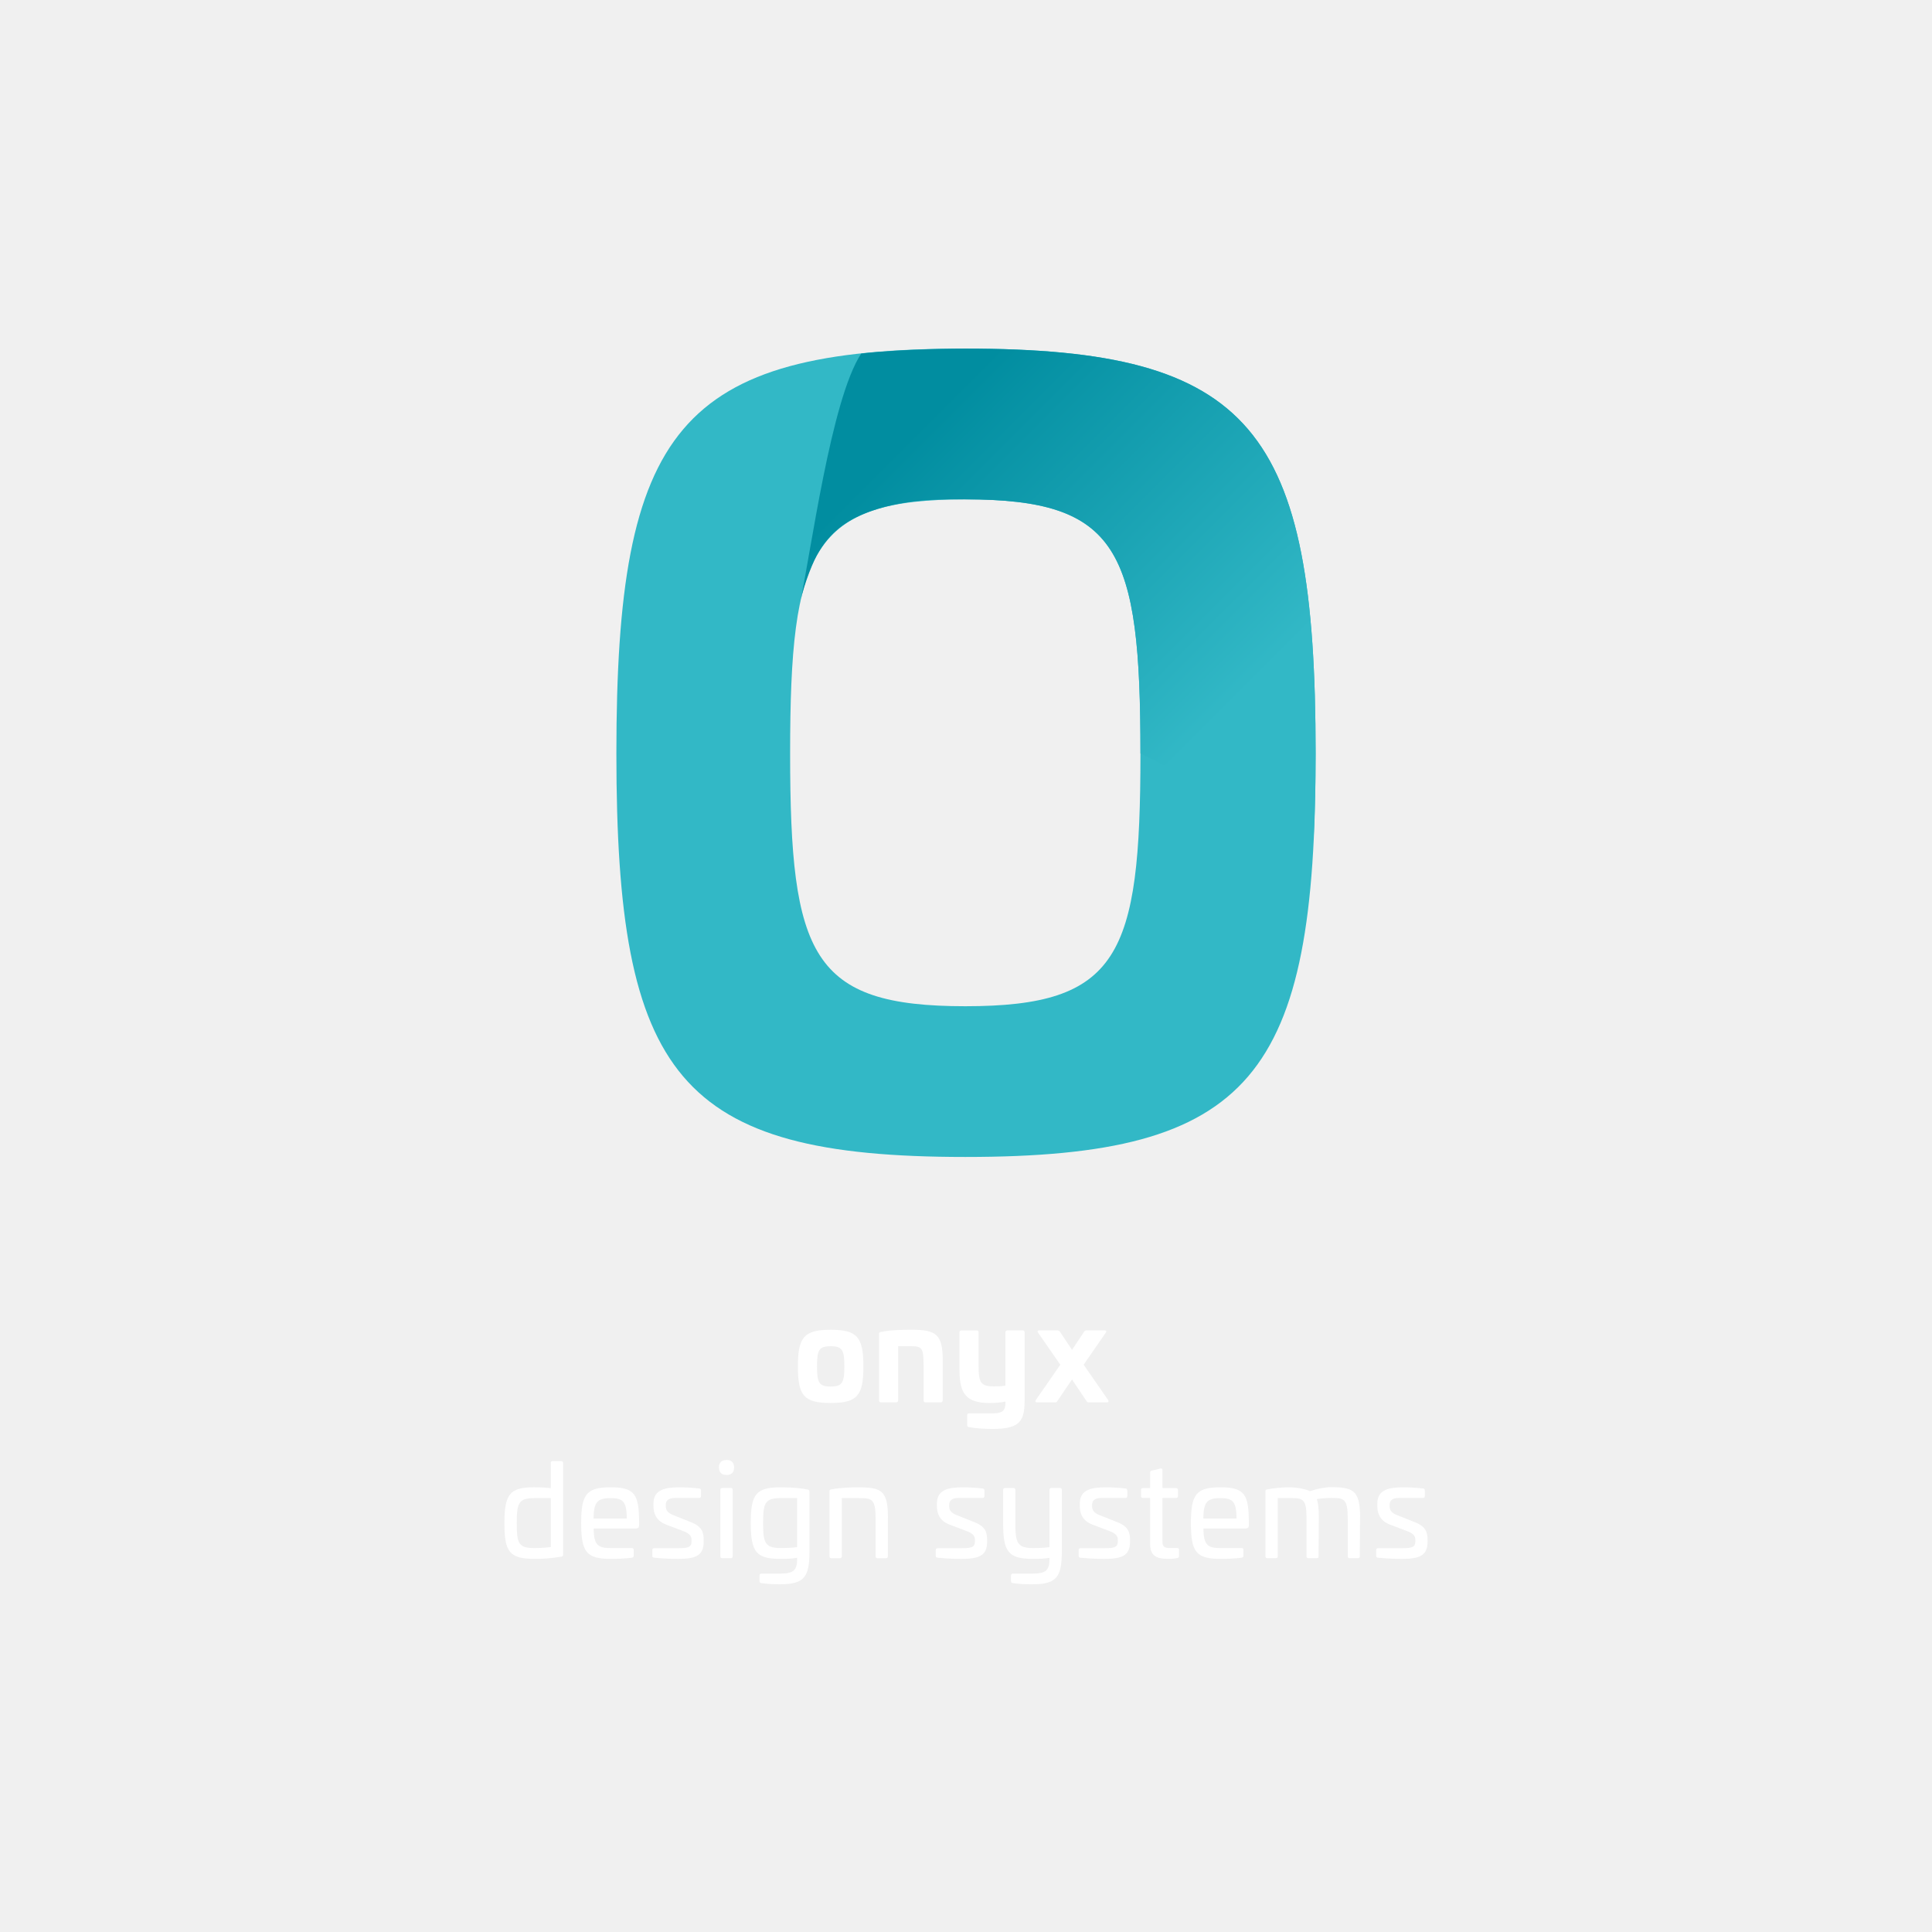
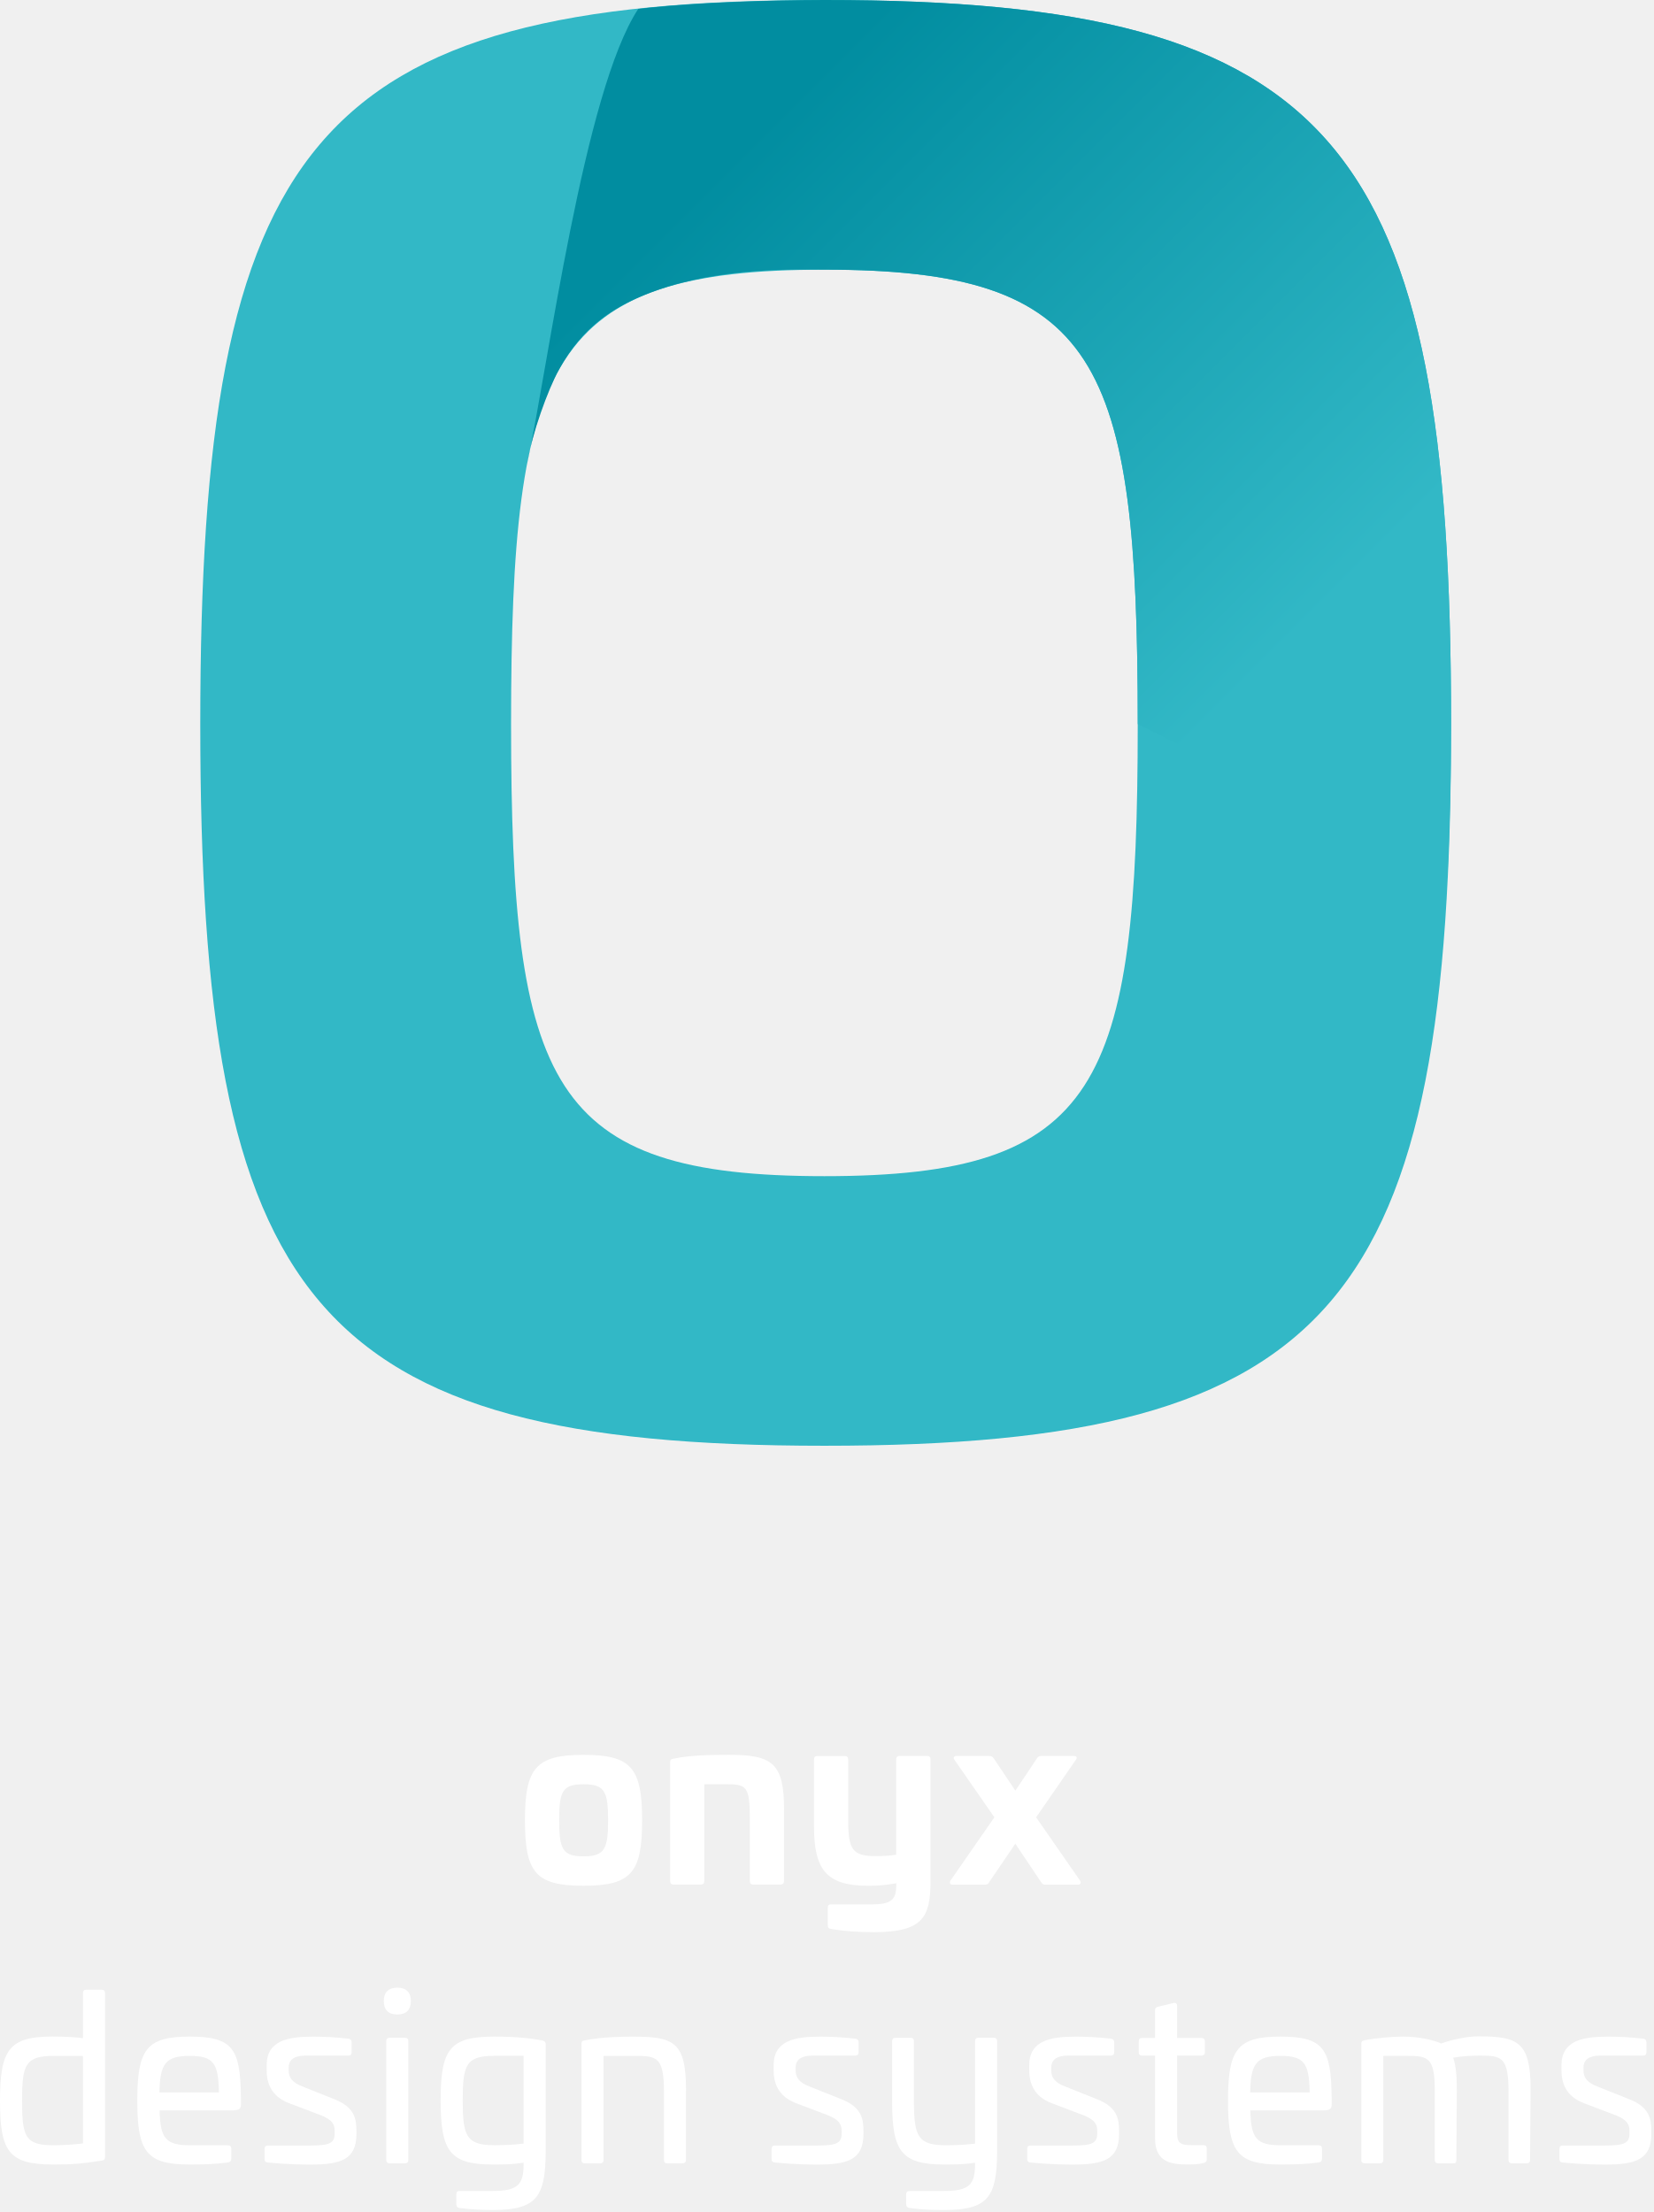
- <svg xmlns="http://www.w3.org/2000/svg" id="Ebene_1" viewBox="0 0 717 717">
+ <svg xmlns="http://www.w3.org/2000/svg" width="100%" height="100%" viewBox="0 0 343 459" version="1.1" xml:space="preserve" style="fill-rule:evenodd;clip-rule:evenodd;stroke-linejoin:round;stroke-miterlimit:2;">
+   <g transform="matrix(1,0,0,1,-187.2,-129.37)">
+     <path d="M488.25,279.64C488.25,399.54 464.81,429.37 358.24,429.37C251.66,429.37 228.75,399.53 228.75,279.64C228.75,159.21 251.66,129.37 358.24,129.37C464.8,129.37 488.25,159.21 488.25,279.64ZM293.23,279.64C293.23,354.77 301.22,373.43 358.24,373.43C415.25,373.43 423.24,354.77 423.24,279.64C423.24,203.98 415.24,185.33 358.24,185.33C301.22,185.33 293.23,203.98 293.23,279.64Z" style="fill:rgb(50,184,198);fill-rule:nonzero;" />
+     <path d="M487.49,311.47C487.98,301.6 488.25,291.11 488.25,279.64C488.25,159.21 464.81,129.37 358.23,129.37C357.12,129.37 335.64,129.37 319.62,131.21C308.36,148.25 300.98,205.04 296.57,225.53C297.57,219.34 300.87,210.27 303.14,206.12C308.12,197 314.88,192.68 323.15,189.72C337.1,184.73 352.78,185.32 358.24,185.32C415.26,185.32 423.25,203.97 423.25,279.63" style="fill:url(#_Linear1);fill-rule:nonzero;" />
+     <path d="M320.42,507.09C320.42,517.96 318.18,520.67 308.26,520.67C298.34,520.67 296.11,517.95 296.11,507.09C296.11,496.23 298.4,493.51 308.26,493.51C318.12,493.51 320.42,496.18 320.42,507.09ZM303.21,507.09C303.21,513.09 303.92,514.57 308.26,514.57C312.6,514.57 313.36,513.09 313.36,507.09C313.36,501.09 312.65,499.61 308.26,499.61C303.87,499.61 303.21,501.09 303.21,507.09Z" style="fill:white;fill-rule:nonzero;" />
+     <path d="M349.86,504.94L349.86,519.67C349.86,520.2 349.57,520.43 349.1,520.43L343.47,520.43C342.99,520.43 342.76,520.19 342.76,519.67L342.76,506.75C342.76,499.93 342.05,499.6 337.66,499.6L333.32,499.6L333.32,519.66C333.32,520.19 333.08,520.42 332.61,520.42L326.94,520.42C326.46,520.42 326.23,520.18 326.23,519.66L326.23,495.02C326.23,494.45 326.47,494.4 326.94,494.31C330.13,493.59 334.76,493.5 338.33,493.5C347.48,493.5 349.87,495.21 349.87,504.94L349.86,504.94Z" style="fill:white;fill-rule:nonzero;" />
+     <path d="M379.54,493.74C380.02,493.74 380.25,493.98 380.25,494.45L380.25,519.86C380.2,527.01 378.82,530.3 368.57,530.3C365.14,530.3 362.33,530.11 359.61,529.63C359.18,529.58 358.94,529.39 358.94,528.87L358.94,525.25C358.94,524.72 359.13,524.54 359.61,524.54L367.95,524.54C372.15,524.54 373.15,523.59 373.15,520.44L373.15,520.15C371.1,520.53 369.34,520.68 367.33,520.68C358.65,520.68 356.08,517.34 356.08,508.38L356.08,494.46C356.08,493.98 356.32,493.75 356.79,493.75L362.46,493.75C362.94,493.75 363.17,493.99 363.17,494.46L363.17,507.04C363.17,513.19 364.07,514.52 368.89,514.52C370.08,514.52 371.8,514.47 373.13,514.23L373.13,494.45C373.13,493.97 373.37,493.74 373.84,493.74L379.54,493.74Z" style="fill:white;fill-rule:nonzero;" />
+     <path d="M410.03,493.74C410.6,493.74 410.74,494.12 410.36,494.6L402.16,506.47L411.22,519.53C411.56,520.01 411.41,520.44 410.84,520.44L403.98,520.44C403.65,520.44 403.41,520.25 403.22,519.96L397.84,511.95L392.4,519.96C392.26,520.25 392.02,520.44 391.64,520.44L384.82,520.44C384.25,520.44 384.11,520.01 384.44,519.53L393.5,506.47L385.26,494.6C384.88,494.12 385.07,493.74 385.64,493.74L392.46,493.74C392.84,493.74 393.08,493.88 393.32,494.17L397.85,500.94L402.38,494.17C402.57,493.88 402.86,493.74 403.24,493.74L410.06,493.74L410.03,493.74Z" style="fill:white;fill-rule:nonzero;" />
+     <path d="M208.28,542.25C208.76,542.25 208.99,542.49 208.99,542.96L208.99,576.95C208.99,577.48 208.7,577.67 208.23,577.71C204.03,578.38 201.89,578.52 198.31,578.52C189.06,578.52 187.2,575.9 187.2,565.31C187.2,554.72 189.06,551.96 198.07,551.96C200.79,551.96 202.98,552.1 204.41,552.3L204.41,542.96C204.41,542.48 204.65,542.25 205.12,542.25L208.28,542.25ZM198.36,555.98C192.45,555.98 191.78,557.79 191.78,565.27C191.78,572.75 192.4,574.52 198.31,574.52C200.17,574.52 202.5,574.38 204.41,574.14L204.41,555.98L198.36,555.98Z" style="fill:white;fill-rule:nonzero;" />
+     <path d="M237.19,564.56L237.19,565.94C237.19,566.89 236.95,567.28 235.47,567.28L220.31,567.28C220.45,573.1 221.55,574.52 226.65,574.52L234.47,574.52C234.95,574.52 235.18,574.76 235.18,575.23L235.18,577.33C235.18,577.76 234.94,578.04 234.51,578.09C232.08,578.42 229.46,578.52 226.55,578.52C217.59,578.52 215.68,575.9 215.68,565.27C215.68,554.64 217.58,551.97 226.55,551.97C235.52,551.97 237.08,554.5 237.18,564.55L237.19,564.56ZM220.27,563.56L232.62,563.56C232.52,557.51 231.52,555.98 226.57,555.98C221.62,555.98 220.37,557.51 220.28,563.56L220.27,563.56Z" style="fill:white;fill-rule:nonzero;" />
+     <path d="M259.48,552.4C259.91,552.45 260.15,552.74 260.15,553.16L260.15,555.21C260.15,555.69 259.91,555.92 259.44,555.92L250.57,555.92C248.38,555.92 247.09,556.68 247.09,558.4L247.09,559.02C247.09,560.36 247.71,561.5 250.04,562.36L256.38,564.89C260.76,566.56 261.15,568.99 261.15,571.61L261.15,572.14C261.15,577.48 257.96,578.53 251.52,578.53C247.37,578.53 243.61,578.19 242.8,578.1C242.23,578.05 242.09,577.76 242.09,577.38L242.09,575.28C242.09,574.8 242.33,574.57 242.8,574.57L251.62,574.57C255.43,574.57 256.63,574.14 256.63,572.09L256.63,571.52C256.63,570.14 256.06,569.23 253.87,568.33L247.1,565.76C243.43,564.33 242.52,561.56 242.52,558.94L242.52,557.94C242.52,552.7 247.1,551.98 252.2,551.98C254.3,551.98 256.73,552.08 259.49,552.41L259.48,552.4Z" style="fill:white;fill-rule:nonzero;" />
+     <path d="M272.44,544.58C272.44,546.39 271.49,547.39 269.63,547.39C267.77,547.39 266.82,546.39 266.82,544.58C266.82,542.77 267.82,541.82 269.63,541.82C271.44,541.82 272.44,542.77 272.44,544.58ZM271.2,552.21C271.68,552.21 271.91,552.45 271.91,552.92L271.91,577.56C271.91,578.04 271.67,578.27 271.2,578.27L268.05,578.27C267.57,578.27 267.34,578.03 267.34,577.56L267.34,552.92C267.34,552.44 267.58,552.21 268.05,552.21L271.2,552.21Z" style="fill:white;fill-rule:nonzero;" />
+     <path d="M299.65,552.78C300.13,552.83 300.41,553.07 300.41,553.59L300.41,575.9C300.36,585.24 298.55,587.96 289.4,587.96C287.54,587.96 284.97,587.86 282.49,587.53C282.06,587.48 281.87,587.19 281.87,586.77L281.87,584.72C281.87,584.24 282.06,584.01 282.53,584.01L289.3,584.01C294.64,584.01 295.83,582.72 295.83,578.43L295.83,578.14C293.78,578.47 291.92,578.52 289.54,578.52C280.53,578.52 278.62,575.85 278.62,565.17C278.62,554.49 280.57,551.97 289.78,551.97C294.31,551.97 297.6,552.35 299.65,552.78ZM289.73,555.97C283.87,555.97 283.2,557.83 283.2,565.22C283.2,572.61 283.91,574.51 289.83,574.51C291.69,574.51 293.93,574.41 295.83,574.17L295.83,555.96L289.73,555.96L289.73,555.97Z" style="fill:white;fill-rule:nonzero;" />
+     <path d="M329.52,563.13L329.52,577.57C329.52,578.05 329.18,578.28 328.71,578.28L325.66,578.28C325.18,578.28 324.95,578.04 324.95,577.57L324.95,563.51C324.95,556.22 323.52,555.98 318.94,555.98L312.41,555.98L312.41,577.57C312.41,578.05 312.17,578.28 311.7,578.28L308.55,578.28C308.07,578.28 307.84,578.04 307.84,577.57L307.84,553.5C307.84,552.88 308.08,552.83 308.55,552.74C312.27,552.03 316.18,551.98 318.47,551.98C327,551.98 329.53,553.03 329.53,563.14L329.52,563.13Z" style="fill:white;fill-rule:nonzero;" />
+     <path d="M364.67,552.4C365.1,552.45 365.33,552.74 365.33,553.16L365.33,555.21C365.33,555.69 365.09,555.92 364.62,555.92L355.75,555.92C353.56,555.92 352.27,556.68 352.27,558.4L352.27,559.02C352.27,560.36 352.89,561.5 355.23,562.36L361.57,564.89C365.96,566.56 366.34,568.99 366.34,571.61L366.34,572.14C366.34,577.48 363.15,578.53 356.71,578.53C352.56,578.53 348.8,578.19 347.99,578.1C347.42,578.05 347.28,577.76 347.28,577.38L347.28,575.28C347.28,574.8 347.52,574.57 347.99,574.57L356.81,574.57C360.62,574.57 361.81,574.14 361.81,572.09L361.81,571.52C361.81,570.14 361.24,569.23 359.05,568.33L352.28,565.76C348.61,564.33 347.7,561.56 347.7,558.94L347.7,557.94C347.7,552.7 352.28,551.98 357.38,551.98C359.48,551.98 361.91,552.08 364.67,552.41L364.67,552.4Z" style="fill:white;fill-rule:nonzero;" />
+     <path d="M393.36,552.21C393.84,552.21 394.07,552.45 394.07,552.92L394.07,575.9C394.02,585.24 392.21,587.96 383.06,587.96C380.11,587.96 378.34,587.86 375.87,587.53C375.44,587.48 375.2,587.19 375.2,586.77L375.2,584.72C375.2,584.24 375.44,584.01 375.91,584.01L382.96,584.01C388.3,584.01 389.49,582.72 389.49,578.43L389.49,578.14C387.44,578.47 385.58,578.52 383.2,578.52C374.19,578.52 372.29,575.8 372.29,565.51L372.29,552.93C372.29,552.45 372.53,552.22 373,552.22L376.1,552.22C376.58,552.22 376.81,552.46 376.81,552.93L376.81,565.23C376.81,572.66 377.57,574.52 383.49,574.52C385.35,574.52 387.59,574.42 389.49,574.18L389.49,552.92C389.49,552.44 389.73,552.21 390.2,552.21L393.36,552.21Z" style="fill:white;fill-rule:nonzero;" />
+     <path d="M417.7,552.4C418.13,552.45 418.36,552.74 418.36,553.16L418.36,555.21C418.36,555.69 418.12,555.92 417.65,555.92L408.78,555.92C406.59,555.92 405.3,556.68 405.3,558.4L405.3,559.02C405.3,560.36 405.92,561.5 408.26,562.36L414.6,564.89C418.99,566.56 419.37,568.99 419.37,571.61L419.37,572.14C419.37,577.48 416.18,578.53 409.74,578.53C405.59,578.53 401.83,578.19 401.02,578.1C400.45,578.05 400.31,577.76 400.31,577.38L400.31,575.28C400.31,574.8 400.55,574.57 401.02,574.57L409.84,574.57C413.65,574.57 414.84,574.14 414.84,572.09L414.84,571.52C414.84,570.14 414.27,569.23 412.08,568.33L405.31,565.76C401.64,564.33 400.73,561.56 400.73,558.94L400.73,557.94C400.73,552.7 405.31,551.98 410.41,551.98C412.51,551.98 414.94,552.08 417.7,552.41L417.7,552.4Z" style="fill:white;fill-rule:nonzero;" />
+     <path d="M430.6,545.01C431.13,544.87 431.41,545.11 431.41,545.63L431.41,552.25L436.41,552.25C436.94,552.25 437.17,552.49 437.17,552.96L437.17,555.2C437.17,555.68 436.93,555.91 436.41,555.91L431.41,555.91L431.41,571.92C431.41,574.02 431.98,574.5 434.51,574.5L436.8,574.5C437.33,574.5 437.56,574.69 437.56,575.17L437.56,577.46C437.56,577.89 437.32,578.13 436.84,578.22C435.89,578.46 434.6,578.51 434.17,578.51C430.74,578.51 426.83,578.46 426.83,573.08L426.83,555.92L424.16,555.92C423.68,555.92 423.45,555.68 423.45,555.21L423.45,552.97C423.45,552.49 423.69,552.26 424.16,552.26L426.83,552.26L426.83,546.54C426.83,546.06 427.02,545.87 427.45,545.78L430.59,545.02L430.6,545.01Z" style="fill:white;fill-rule:nonzero;" />
+     <path d="M463.48,564.56L463.48,565.94C463.48,566.89 463.24,567.28 461.76,567.28L446.6,567.28C446.74,573.1 447.84,574.52 452.94,574.52L460.76,574.52C461.24,574.52 461.47,574.76 461.47,575.23L461.47,577.33C461.47,577.76 461.23,578.04 460.8,578.09C458.37,578.42 455.75,578.52 452.84,578.52C443.88,578.52 441.97,575.9 441.97,565.27C441.97,554.64 443.87,551.97 452.84,551.97C461.81,551.97 463.37,554.5 463.47,564.55L463.48,564.56ZM446.56,563.56L458.91,563.56C458.81,557.51 457.81,555.98 452.86,555.98C447.91,555.98 446.66,557.51 446.57,563.56L446.56,563.56Z" style="fill:white;fill-rule:nonzero;" />
+     <path d="M504.74,562.93L504.64,577.56C504.64,578.04 504.4,578.27 503.93,578.27L500.88,578.27C500.4,578.27 500.17,578.03 500.17,577.56L500.17,563.5C500.17,556.21 498.74,555.92 494.26,555.92C492.31,555.92 490.26,556.06 488.68,556.35C489.25,557.97 489.44,560.07 489.44,563.12L489.34,577.56C489.34,578.13 489.15,578.27 488.72,578.27L485.58,578.27C485.1,578.27 484.87,578.03 484.87,577.56L484.87,563.21C484.87,556.2 483.44,555.97 478.96,555.97L474.19,555.97L474.19,577.56C474.19,578.04 473.95,578.27 473.47,578.27L470.33,578.27C469.85,578.27 469.62,578.03 469.62,577.56L469.62,553.49C469.62,552.92 469.86,552.82 470.33,552.73C472.81,552.25 476.1,551.97 478.29,551.97C481.29,551.97 484.44,552.59 486.2,553.4C488.63,552.54 491.68,551.92 493.88,551.92C502.12,551.92 504.75,553.06 504.75,562.93L504.74,562.93Z" style="fill:white;fill-rule:nonzero;" />
+     <path d="M528.12,552.4C528.55,552.45 528.78,552.74 528.78,553.16L528.78,555.21C528.78,555.69 528.54,555.92 528.07,555.92L519.2,555.92C517.01,555.92 515.72,556.68 515.72,558.4L515.72,559.02C515.72,560.36 516.34,561.5 518.68,562.36L525.02,564.89C529.41,566.56 529.79,568.99 529.79,571.61L529.79,572.14C529.79,577.48 526.6,578.53 520.16,578.53C516.01,578.53 512.25,578.19 511.44,578.1C510.87,578.05 510.73,577.76 510.73,577.38L510.73,575.28C510.73,574.8 510.97,574.57 511.44,574.57L520.26,574.57C524.07,574.57 525.26,574.14 525.26,572.09L525.26,571.52C525.26,570.14 524.69,569.23 522.5,568.33L515.73,565.76C512.06,564.33 511.15,561.56 511.15,558.94L511.15,557.94C511.15,552.7 515.73,551.98 520.83,551.98C522.93,551.98 525.36,552.08 528.12,552.41L528.12,552.4Z" style="fill:white;fill-rule:nonzero;" />
+   </g>
  <defs>
-     <style>.cls-1{fill:#fff;}.cls-2{fill:#32b8c6;}.cls-3{fill:url(#Unbenannter_Verlauf_9);}</style>
-     <linearGradient id="Unbenannter_Verlauf_9" x1="319.22" y1="131.63" x2="493.28" y2="305.69" gradientUnits="userSpaceOnUse">
-       <stop offset=".14" stop-color="#018da0" />
-       <stop offset=".77" stop-color="#32b8c6" />
+     <linearGradient id="_Linear1" x1="0" y1="0" x2="1" y2="0" gradientUnits="userSpaceOnUse" gradientTransform="matrix(174.06,174.06,-174.06,174.06,319.22,131.63)">
+       <stop offset="0" style="stop-color:rgb(1,141,160);stop-opacity:1" />
+       <stop offset="0.14" style="stop-color:rgb(1,141,160);stop-opacity:1" />
+       <stop offset="0.77" style="stop-color:rgb(50,184,198);stop-opacity:1" />
+       <stop offset="1" style="stop-color:rgb(50,184,198);stop-opacity:1" />
    </linearGradient>
  </defs>
-   <g>
-     <path class="cls-2" d="M488.25,279.64c0,119.9-23.44,149.73-130.01,149.73-106.58,0-129.49-29.84-129.49-149.73,0-120.43,22.91-150.27,129.49-150.27,106.56,0,130.01,29.84,130.01,150.27Zm-195.02,0c0,75.13,7.99,93.79,65.01,93.79,57.01,0,65-18.66,65-93.79,0-75.66-8-94.31-65-94.31-57.02,0-65.01,18.65-65.01,94.31Z" />
-     <path class="cls-3" d="M487.49,311.47c.49-9.87,.76-20.36,.76-31.83,0-120.43-23.44-150.27-130.02-150.27-1.11,0-22.59,0-38.61,1.84-11.26,17.04-18.64,73.83-23.05,94.32,1-6.19,4.3-15.26,6.57-19.41,4.98-9.12,11.74-13.44,20.01-16.4,13.95-4.99,29.63-4.4,35.09-4.4,57.02,0,65.01,18.65,65.01,94.31" />
-   </g>
-   <g>
-     <path class="cls-1" d="M320.42,507.09c0,10.87-2.24,13.58-12.16,13.58s-12.15-2.72-12.15-13.58,2.29-13.58,12.15-13.58,12.16,2.67,12.16,13.58Zm-17.21,0c0,6,.71,7.48,5.05,7.48s5.1-1.48,5.1-7.48-.71-7.48-5.1-7.48-5.05,1.48-5.05,7.48Z" />
-     <path class="cls-1" d="M349.86,504.94v14.73c0,.53-.29,.76-.76,.76h-5.63c-.48,0-.71-.24-.71-.76v-12.92c0-6.82-.71-7.15-5.1-7.15h-4.34v20.06c0,.53-.24,.76-.71,.76h-5.67c-.48,0-.71-.24-.71-.76v-24.64c0-.57,.24-.62,.71-.71,3.19-.72,7.82-.81,11.39-.81,9.15,0,11.54,1.71,11.54,11.44Z" />
-     <path class="cls-1" d="M379.54,493.74c.48,0,.71,.24,.71,.71v25.41c-.05,7.15-1.43,10.44-11.68,10.44-3.43,0-6.24-.19-8.96-.67-.43-.05-.67-.24-.67-.76v-3.62c0-.53,.19-.71,.67-.71h8.34c4.2,0,5.2-.95,5.2-4.1v-.29c-2.05,.38-3.81,.53-5.82,.53-8.68,0-11.25-3.34-11.25-12.3v-13.92c0-.48,.24-.71,.71-.71h5.67c.48,0,.71,.24,.71,.71v12.58c0,6.15,.9,7.48,5.72,7.48,1.19,0,2.91-.05,4.24-.29v-19.78c0-.48,.24-.71,.71-.71h5.67Z" />
-     <path class="cls-1" d="M410.03,493.74c.57,0,.71,.38,.33,.86l-8.2,11.87,9.06,13.06c.34,.48,.19,.91-.38,.91h-6.86c-.33,0-.57-.19-.76-.48l-5.38-8.01-5.44,8.01c-.14,.29-.38,.48-.76,.48h-6.82c-.57,0-.71-.43-.38-.91l9.06-13.06-8.24-11.87c-.38-.48-.19-.86,.38-.86h6.82c.38,0,.62,.14,.86,.43l4.53,6.77,4.53-6.77c.19-.29,.48-.43,.86-.43h6.82Z" />
-     <path class="cls-1" d="M208.28,542.25c.48,0,.71,.24,.71,.71v33.99c0,.53-.29,.72-.76,.76-4.2,.67-6.34,.81-9.92,.81-9.25,0-11.11-2.62-11.11-13.21s1.86-13.35,10.87-13.35c2.72,0,4.91,.14,6.34,.34v-9.34c0-.48,.24-.71,.71-.71h3.15Zm-9.92,13.73c-5.91,0-6.58,1.81-6.58,9.29s.62,9.25,6.53,9.25c1.86,0,4.19-.14,6.1-.38v-18.16h-6.05Z" />
-     <path class="cls-1" d="M237.19,564.56v1.38c0,.95-.24,1.34-1.72,1.34h-15.16c.14,5.82,1.24,7.24,6.34,7.24h7.82c.48,0,.71,.24,.71,.71v2.1c0,.43-.24,.71-.67,.76-2.43,.33-5.05,.43-7.96,.43-8.96,0-10.87-2.62-10.87-13.25s1.9-13.3,10.87-13.3,10.53,2.53,10.63,12.58Zm-16.92-1h12.35c-.1-6.05-1.1-7.58-6.05-7.58s-6.2,1.53-6.29,7.58Z" />
-     <path class="cls-1" d="M259.48,552.4c.43,.05,.67,.34,.67,.76v2.05c0,.48-.24,.71-.71,.71h-8.87c-2.19,0-3.48,.76-3.48,2.48v.62c0,1.34,.62,2.48,2.95,3.34l6.34,2.53c4.38,1.67,4.77,4.1,4.77,6.72v.53c0,5.34-3.19,6.39-9.63,6.39-4.15,0-7.91-.34-8.72-.43-.57-.05-.71-.34-.71-.72v-2.1c0-.48,.24-.71,.71-.71h8.82c3.81,0,5.01-.43,5.01-2.48v-.57c0-1.38-.57-2.29-2.76-3.19l-6.77-2.57c-3.67-1.43-4.58-4.2-4.58-6.82v-1c0-5.24,4.58-5.96,9.68-5.96,2.1,0,4.53,.1,7.29,.43Z" />
-     <path class="cls-1" d="M272.44,544.58c0,1.81-.95,2.81-2.81,2.81s-2.81-1-2.81-2.81,1-2.76,2.81-2.76,2.81,.95,2.81,2.76Zm-1.24,7.63c.48,0,.71,.24,.71,.71v24.64c0,.48-.24,.71-.71,.71h-3.15c-.48,0-.71-.24-.71-.71v-24.64c0-.48,.24-.71,.71-.71h3.15Z" />
-     <path class="cls-1" d="M299.65,552.78c.48,.05,.76,.29,.76,.81v22.31c-.05,9.34-1.86,12.06-11.01,12.06-1.86,0-4.43-.1-6.91-.43-.43-.05-.62-.34-.62-.76v-2.05c0-.48,.19-.71,.66-.71h6.77c5.34,0,6.53-1.29,6.53-5.58v-.29c-2.05,.33-3.91,.38-6.29,.38-9.01,0-10.92-2.67-10.92-13.35s1.95-13.2,11.16-13.2c4.53,0,7.82,.38,9.87,.81Zm-9.92,3.19c-5.86,0-6.53,1.86-6.53,9.25s.71,9.29,6.63,9.29c1.86,0,4.1-.1,6-.34v-18.21h-6.1Z" />
-     <path class="cls-1" d="M329.52,563.13v14.44c0,.48-.34,.71-.81,.71h-3.05c-.48,0-.71-.24-.71-.71v-14.06c0-7.29-1.43-7.53-6.01-7.53h-6.53v21.59c0,.48-.24,.71-.71,.71h-3.15c-.48,0-.71-.24-.71-.71v-24.07c0-.62,.24-.67,.71-.76,3.72-.71,7.63-.76,9.92-.76,8.53,0,11.06,1.05,11.06,11.16Z" />
-     <path class="cls-1" d="M364.67,552.4c.43,.05,.66,.34,.66,.76v2.05c0,.48-.24,.71-.71,.71h-8.87c-2.19,0-3.48,.76-3.48,2.48v.62c0,1.34,.62,2.48,2.96,3.34l6.34,2.53c4.39,1.67,4.77,4.1,4.77,6.72v.53c0,5.34-3.19,6.39-9.63,6.39-4.15,0-7.91-.34-8.72-.43-.57-.05-.71-.34-.71-.72v-2.1c0-.48,.24-.71,.71-.71h8.82c3.81,0,5-.43,5-2.48v-.57c0-1.38-.57-2.29-2.76-3.19l-6.77-2.57c-3.67-1.43-4.58-4.2-4.58-6.82v-1c0-5.24,4.58-5.96,9.68-5.96,2.1,0,4.53,.1,7.29,.43Z" />
-     <path class="cls-1" d="M393.36,552.21c.48,0,.71,.24,.71,.71v22.98c-.05,9.34-1.86,12.06-11.01,12.06-2.95,0-4.72-.1-7.19-.43-.43-.05-.67-.34-.67-.76v-2.05c0-.48,.24-.71,.71-.71h7.05c5.34,0,6.53-1.29,6.53-5.58v-.29c-2.05,.33-3.91,.38-6.29,.38-9.01,0-10.91-2.72-10.91-13.01v-12.58c0-.48,.24-.71,.71-.71h3.1c.48,0,.71,.24,.71,.71v12.3c0,7.43,.76,9.29,6.68,9.29,1.86,0,4.1-.1,6-.34v-21.26c0-.48,.24-.71,.71-.71h3.15Z" />
-     <path class="cls-1" d="M417.7,552.4c.43,.05,.66,.34,.66,.76v2.05c0,.48-.24,.71-.71,.71h-8.87c-2.19,0-3.48,.76-3.48,2.48v.62c0,1.34,.62,2.48,2.96,3.34l6.34,2.53c4.39,1.67,4.77,4.1,4.77,6.72v.53c0,5.34-3.19,6.39-9.63,6.39-4.15,0-7.91-.34-8.72-.43-.57-.05-.71-.34-.71-.72v-2.1c0-.48,.24-.71,.71-.71h8.82c3.81,0,5-.43,5-2.48v-.57c0-1.38-.57-2.29-2.76-3.19l-6.77-2.57c-3.67-1.43-4.58-4.2-4.58-6.82v-1c0-5.24,4.58-5.96,9.68-5.96,2.1,0,4.53,.1,7.29,.43Z" />
-     <path class="cls-1" d="M430.6,545.01c.53-.14,.81,.1,.81,.62v6.62h5c.53,0,.76,.24,.76,.71v2.24c0,.48-.24,.71-.76,.71h-5v16.01c0,2.1,.57,2.58,3.1,2.58h2.29c.53,0,.76,.19,.76,.67v2.29c0,.43-.24,.67-.72,.76-.95,.24-2.24,.29-2.67,.29-3.43,0-7.34-.05-7.34-5.43v-17.16h-2.67c-.48,0-.71-.24-.71-.71v-2.24c0-.48,.24-.71,.71-.71h2.67v-5.72c0-.48,.19-.67,.62-.76l3.14-.76Z" />
-     <path class="cls-1" d="M463.48,564.56v1.38c0,.95-.24,1.34-1.72,1.34h-15.16c.14,5.82,1.24,7.24,6.34,7.24h7.82c.48,0,.71,.24,.71,.71v2.1c0,.43-.24,.71-.67,.76-2.43,.33-5.05,.43-7.96,.43-8.96,0-10.87-2.62-10.87-13.25s1.9-13.3,10.87-13.3,10.53,2.53,10.63,12.58Zm-16.92-1h12.35c-.1-6.05-1.1-7.58-6.05-7.58s-6.2,1.53-6.29,7.58Z" />
-     <path class="cls-1" d="M504.74,562.93l-.1,14.63c0,.48-.24,.71-.71,.71h-3.05c-.48,0-.71-.24-.71-.71v-14.06c0-7.29-1.43-7.58-5.91-7.58-1.95,0-4,.14-5.58,.43,.57,1.62,.76,3.72,.76,6.77l-.1,14.44c0,.57-.19,.71-.62,.71h-3.14c-.48,0-.71-.24-.71-.71v-14.35c0-7.01-1.43-7.24-5.91-7.24h-4.77v21.59c0,.48-.24,.71-.72,.71h-3.14c-.48,0-.71-.24-.71-.71v-24.07c0-.57,.24-.67,.71-.76,2.48-.48,5.77-.76,7.96-.76,3,0,6.15,.62,7.91,1.43,2.43-.86,5.48-1.48,7.68-1.48,8.24,0,10.87,1.14,10.87,11.01Z" />
-     <path class="cls-1" d="M528.12,552.4c.43,.05,.66,.34,.66,.76v2.05c0,.48-.24,.71-.71,.71h-8.87c-2.19,0-3.48,.76-3.48,2.48v.62c0,1.34,.62,2.48,2.96,3.34l6.34,2.53c4.39,1.67,4.77,4.1,4.77,6.72v.53c0,5.34-3.19,6.39-9.63,6.39-4.15,0-7.91-.34-8.72-.43-.57-.05-.71-.34-.71-.72v-2.1c0-.48,.24-.71,.71-.71h8.82c3.81,0,5-.43,5-2.48v-.57c0-1.38-.57-2.29-2.76-3.19l-6.77-2.57c-3.67-1.43-4.58-4.2-4.58-6.82v-1c0-5.24,4.58-5.96,9.68-5.96,2.1,0,4.53,.1,7.29,.43Z" />
-   </g>
</svg>
